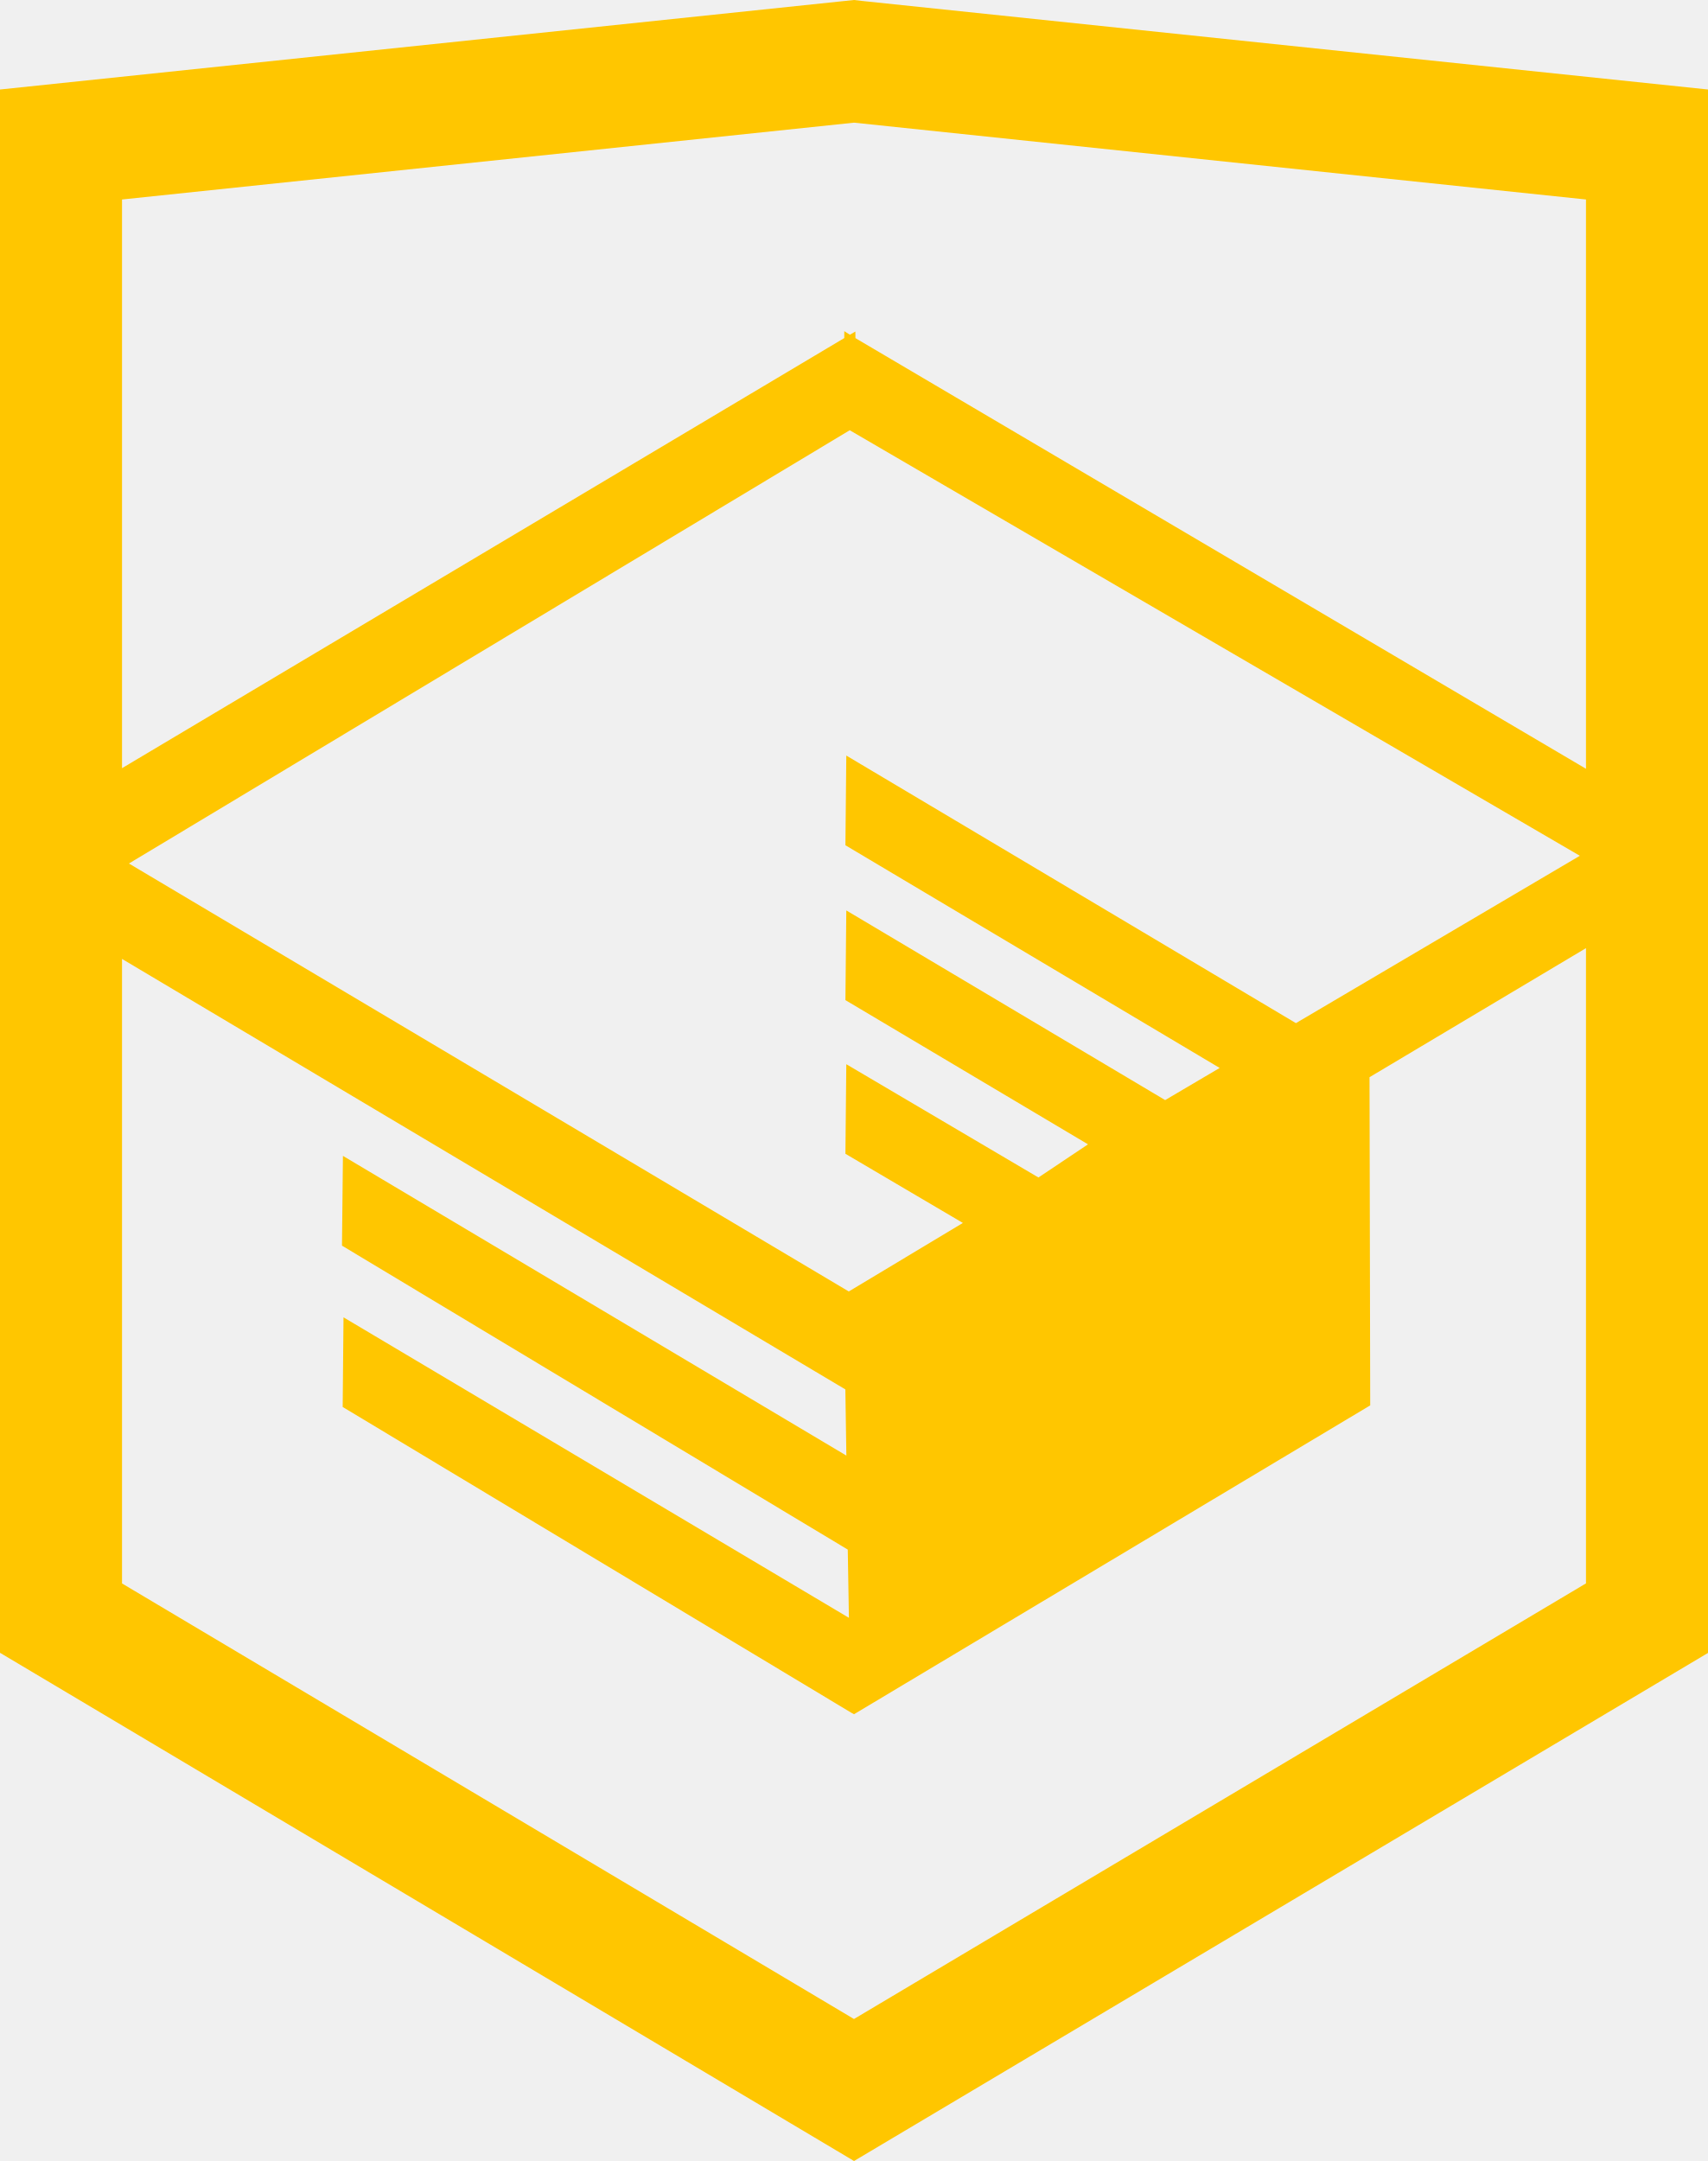
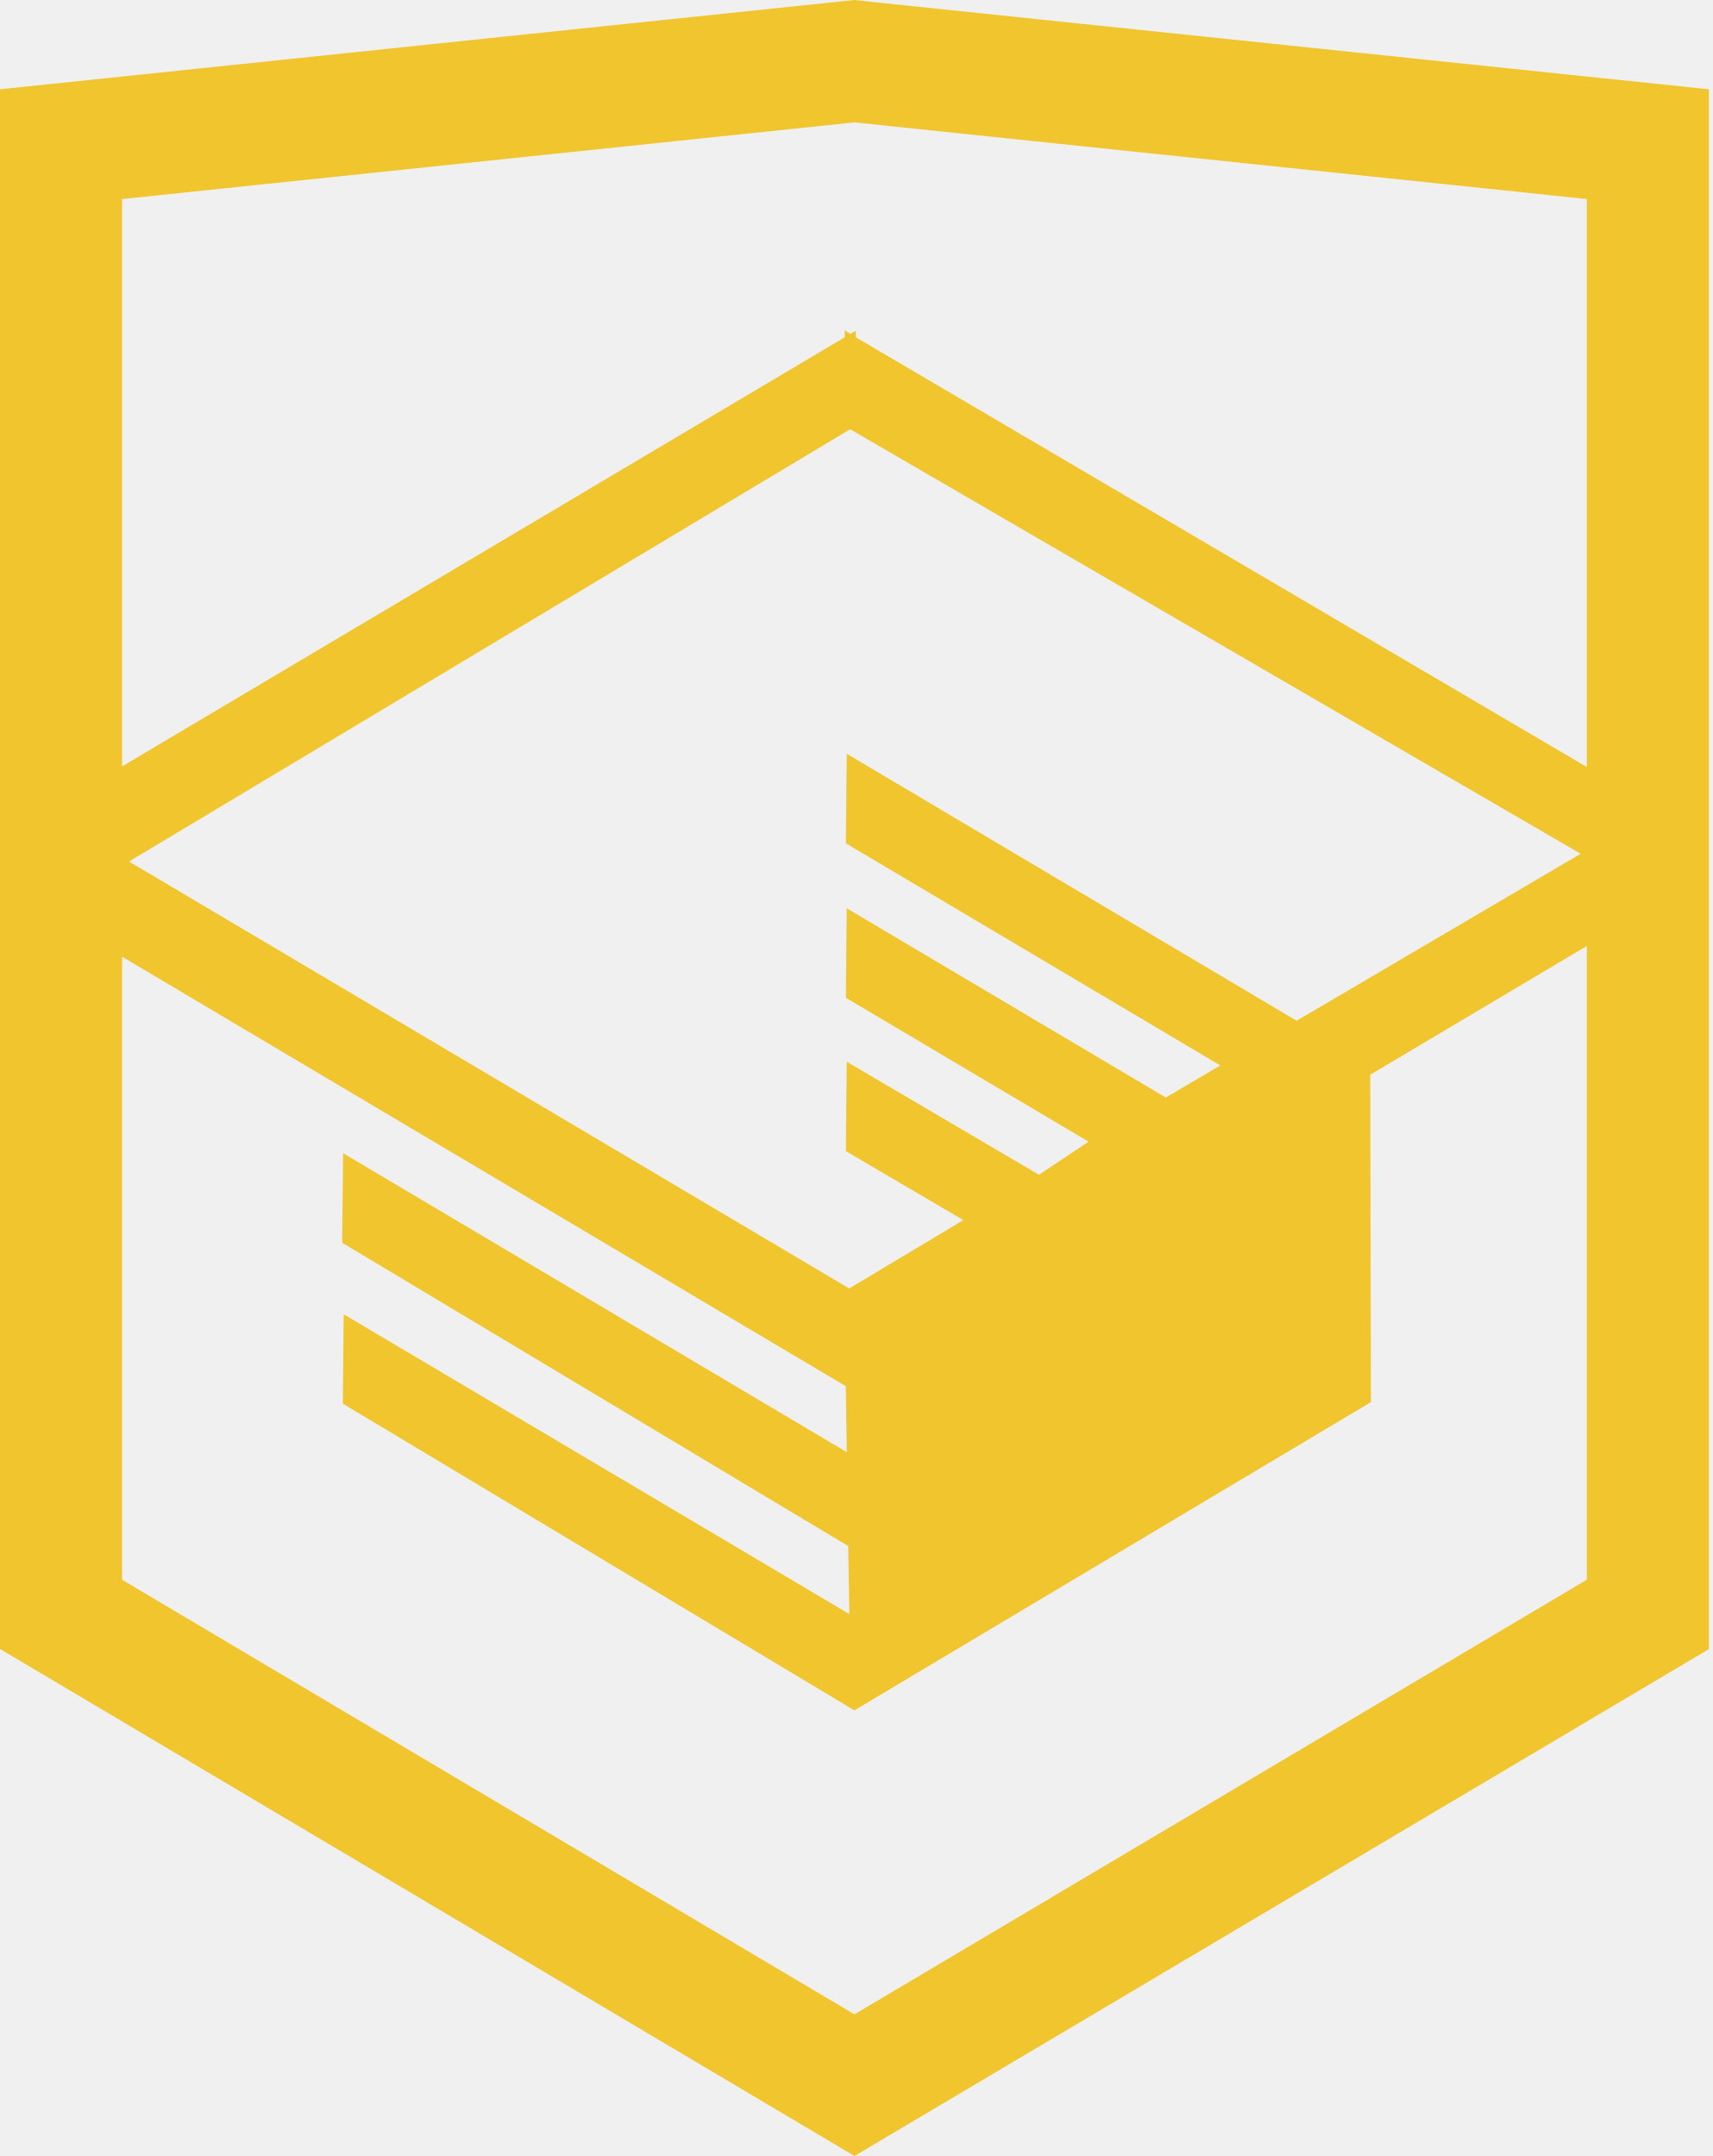
- <svg xmlns="http://www.w3.org/2000/svg" width="26.943" height="34.09" viewBox="0 0 26.943 34.09">
-   <path fill="#FFC600" d="M13.62.017L13.472 0 0 1.412v24.661l13.473 8.017 13.43-7.99.042-.025V1.412L13.62.017zm11.399 12.11L13.495 5.334l-.001-.104-.087.05-.088-.056v.109L1.925 12.118V3.147l11.548-1.212L25.02 3.147v8.98zm-11.614-5.34L24.923 13.5l-4.479 2.64-7.093-4.221-.014 1.415 5.904 3.513-.86.507-5.03-2.992-.014 1.415 3.827 2.275-.782.523-3.031-1.787-.014 1.413 1.853 1.091-1.8 1.081-11.356-6.751 11.371-6.835zm-11.48 8.34l11.411 6.791.016 1.044-7.942-4.728-.015 1.416 7.979 4.795.018 1.076-7.973-4.74-.013 1.414 8.021 4.822.046.025 8.143-4.872-.011-5.177 3.415-2.036v10.021L13.472 31.85 1.925 24.979v-9.852z" />
+ <svg xmlns="http://www.w3.org/2000/svg" width="27" height="34" viewBox="0 0 27 34" fill="none">
+   <g clip-path="url(#clip0)">
+     <path d="M13.62 0.017L13.472 0L0 1.408V26.004L13.473 34L26.903 26.031L26.945 26.006V1.408L13.62 0.017ZM25.019 12.095L13.495 5.32L13.494 5.216L13.407 5.266L13.319 5.21V5.319L1.925 12.086V3.139L13.473 1.93L25.02 3.139V12.095H25.019ZM13.405 6.769L24.923 13.464L20.444 16.097L13.351 11.887L13.337 13.299L19.241 16.802L18.381 17.308L13.351 14.324L13.337 15.735L17.164 18.004L16.382 18.526L13.351 16.744L13.337 18.153L15.19 19.241L13.39 20.319L2.034 13.586L13.405 6.769ZM1.925 15.087L13.336 21.86L13.352 22.901L5.41 18.186L5.395 19.598L13.374 24.381L13.392 25.454L5.419 20.726L5.406 22.136L13.427 26.946L13.473 26.971L21.616 22.111L21.605 16.948L25.02 14.918V24.912L13.472 31.766L1.925 24.913V15.087Z" fill="#F0C52E" />
+   </g>
+   <defs>
+     <clipPath id="clip0">
+       <rect width="26.943" height="34" fill="white" />
+     </clipPath>
+   </defs>
</svg>
